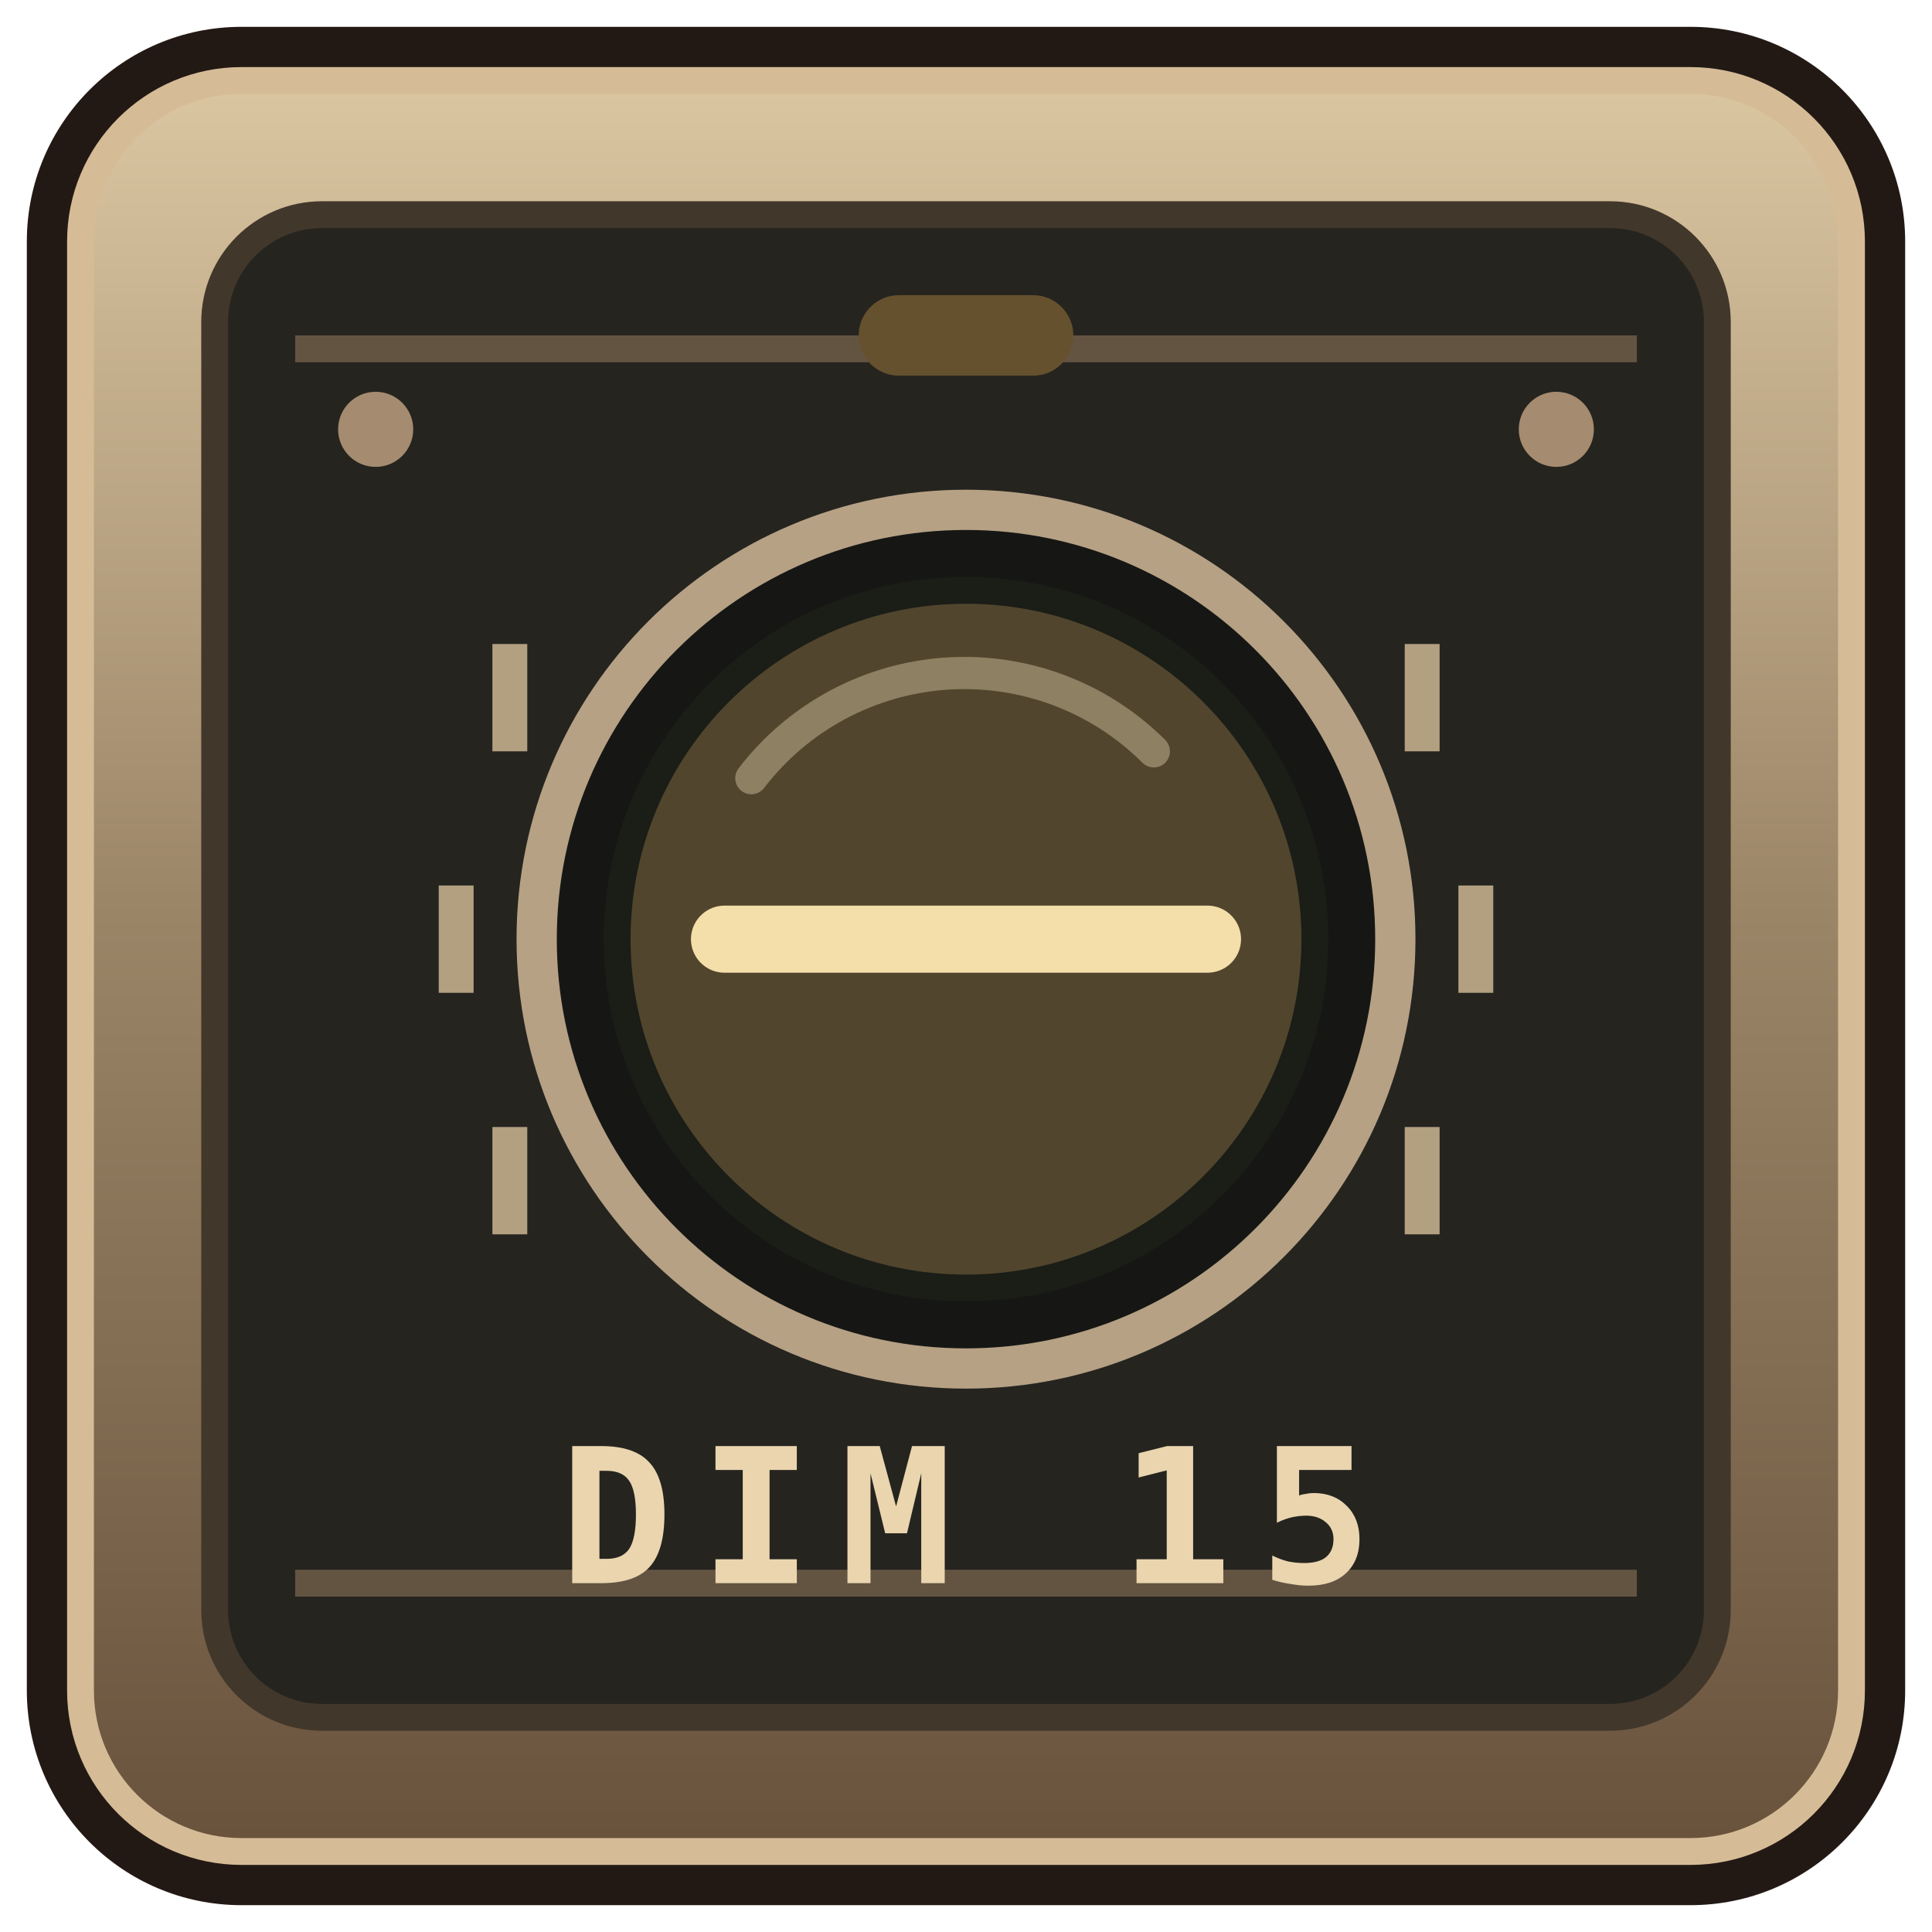
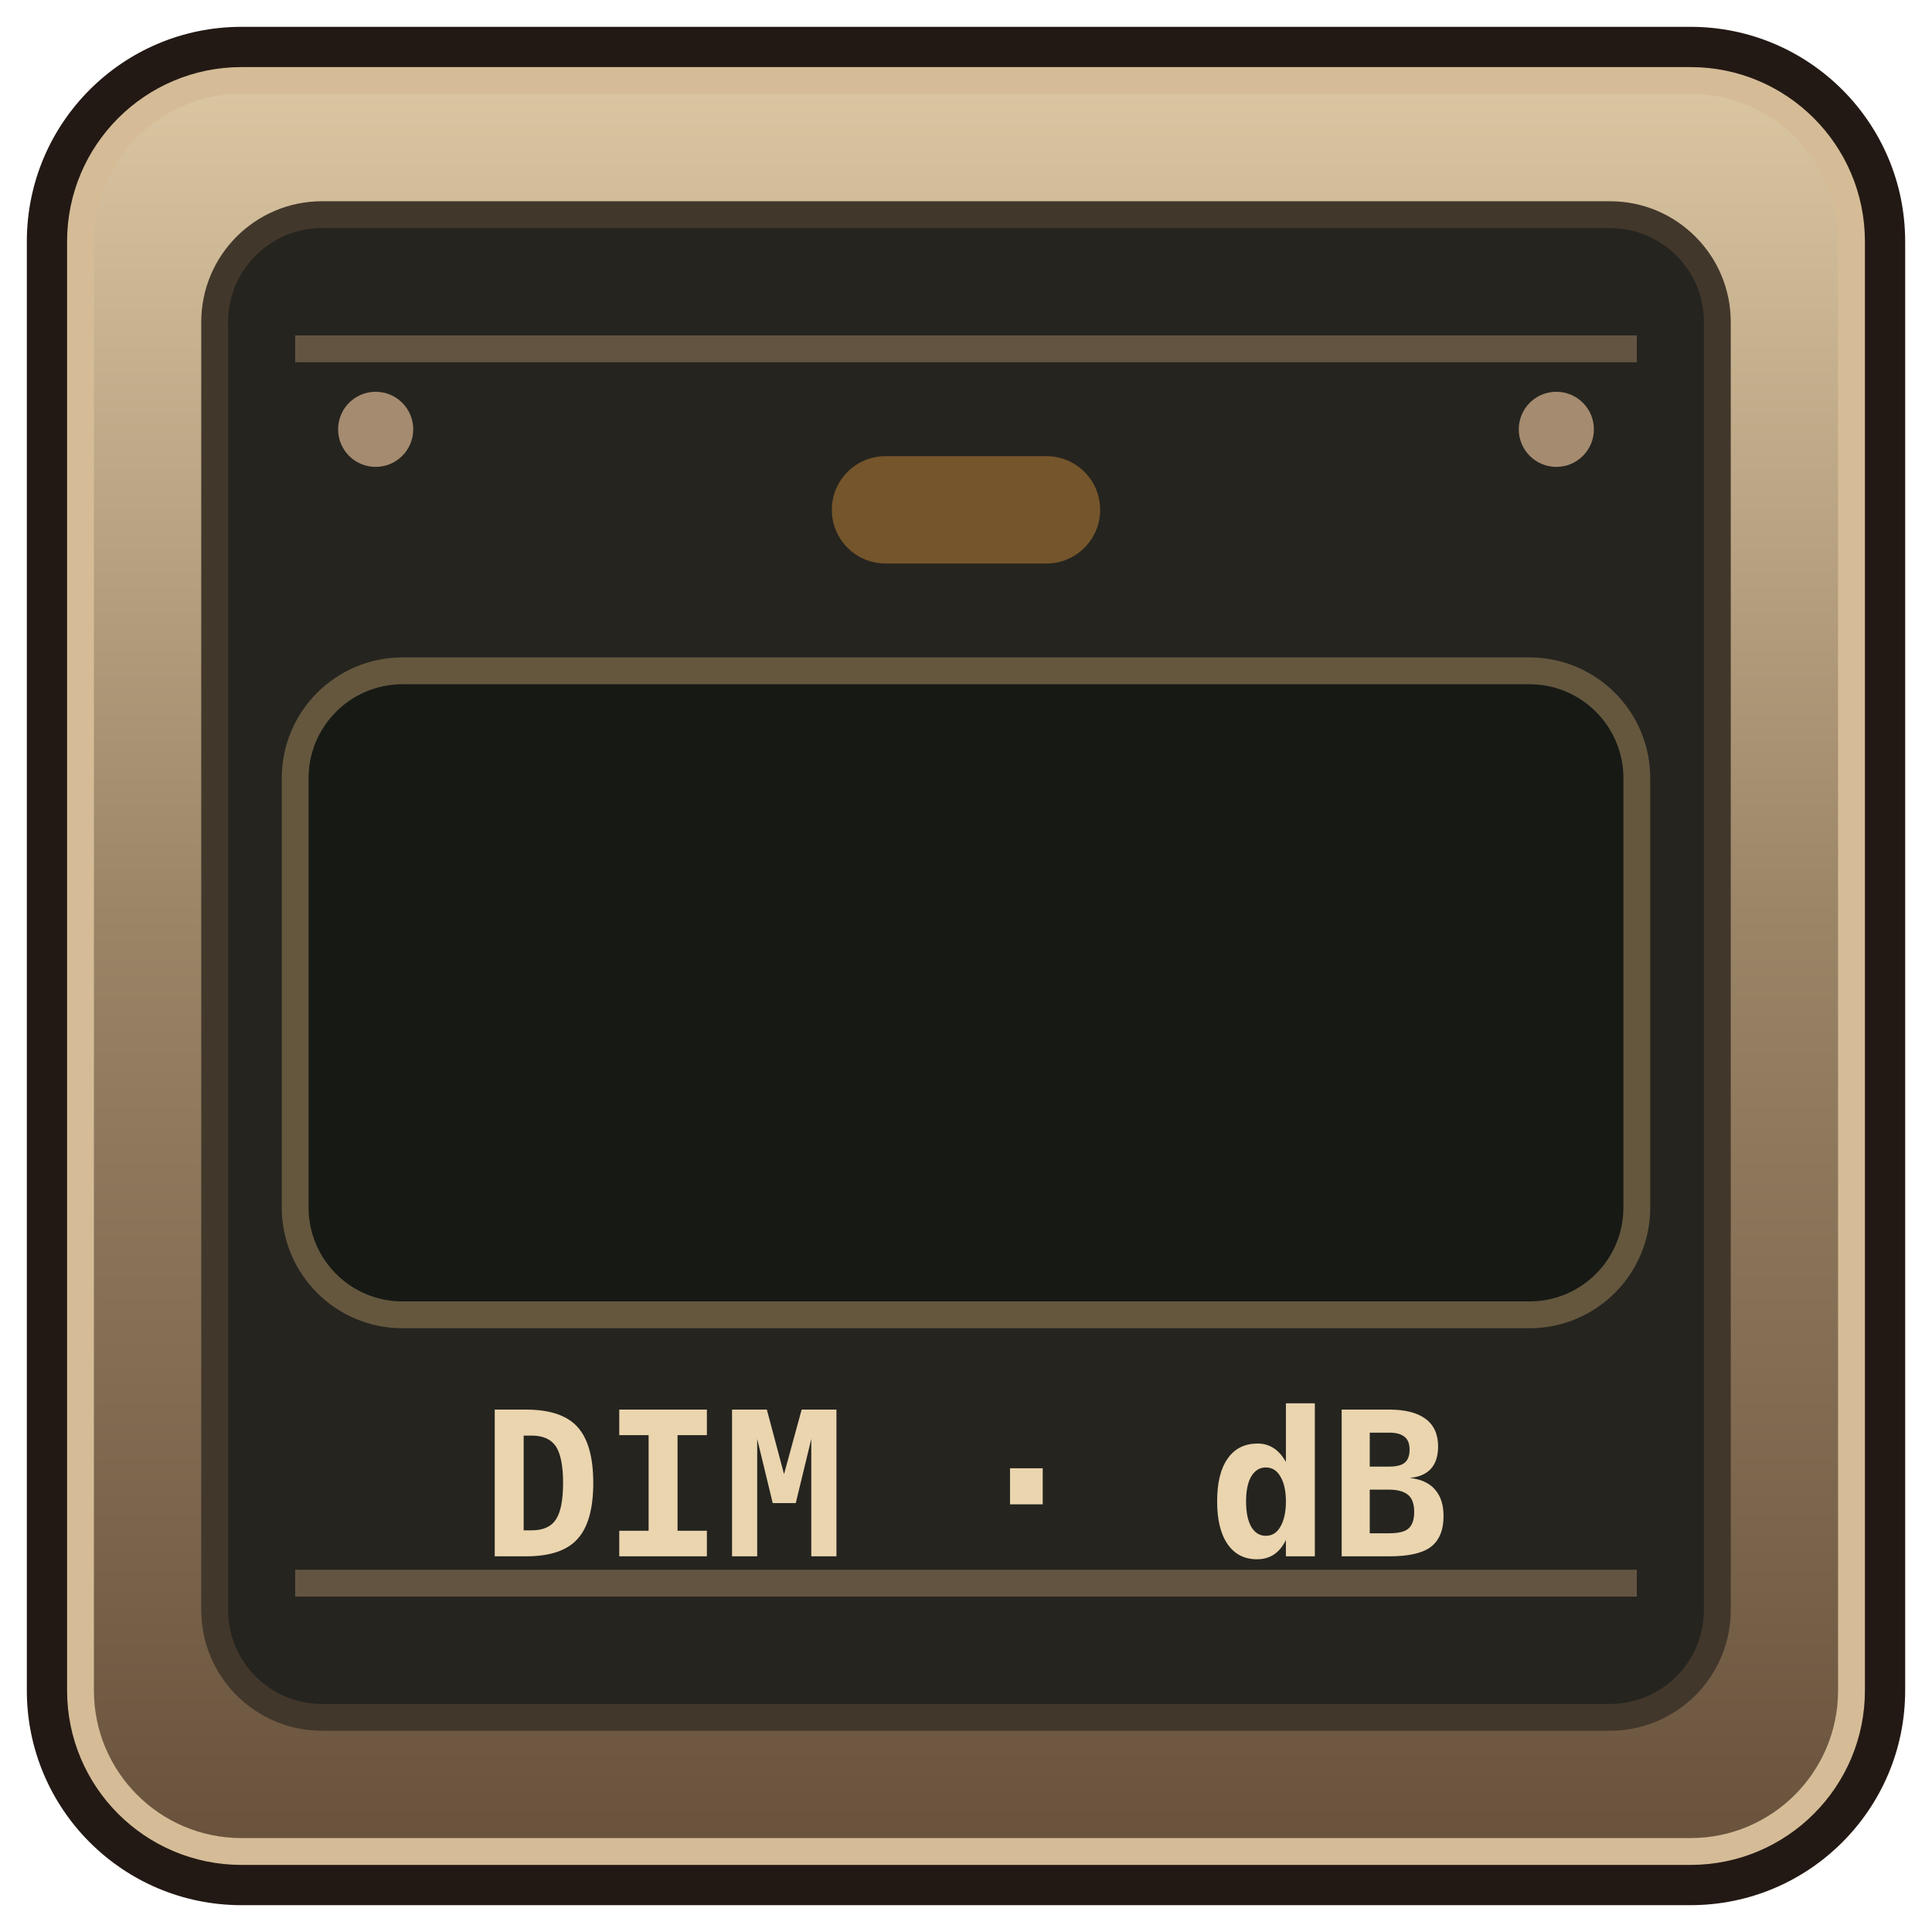
<svg xmlns="http://www.w3.org/2000/svg" width="144" height="144" viewBox="0 0 72 72">
  <defs>
    <linearGradient id="metal" x2="0" y2="1" gradientUnits="objectBoundingBox">
      <stop stop-color="#dac5a1" />
      <stop offset=".47" stop-color="#9b8567" />
      <stop offset="1" stop-color="#69533d" />
    </linearGradient>
  </defs>
  <rect x="1" y="1" width="70" height="70" rx="8" fill="#231914" />
  <rect x="3" y="3" width="66" height="66" rx="6" fill="url(#metal)" stroke="#d5bc97" />
  <rect x="8" y="8" width="56" height="56" rx="4" fill="#25241f" stroke="#42372b" />
  <path d="M11 13h50m-50 46h50" stroke="#635442" />
  <circle cx="14" cy="16" r="1.4" fill="#a58b6f" />
  <circle cx="58" cy="16" r="1.4" fill="#a58b6f" />
-   <path d="M19 24v4m34-4v4m-36 5v4m38-4v4m-36 5v4m34-4v4" stroke="#b2a081" stroke-width="1.3" />
-   <circle cx="36" cy="35" r="16" fill="#161714" stroke="#b6a185" stroke-width="1.5" />
-   <circle cx="36" cy="35" r="13" fill="#51452d" stroke="#1b1d17" />
-   <path d="M28 29a10 10 0 0 1 15-1" fill="none" stroke="#f1e0b7" opacity=".38" stroke-width="1.2" stroke-linecap="round" />
-   <g fill="none" stroke="#f4dfaa" stroke-width="2.5" stroke-linecap="round" stroke-linejoin="round">
-     <path d="M27 35h18" />
-   </g>
-   <rect x="32" y="11" width="8" height="3" rx="1.5" fill="#66512e" />
-   <text x="36" y="59" fill="#ead5af" text-anchor="middle" font-family="monospace" font-weight="bold" font-size="7" letter-spacing="1">DIM 15</text>
+   <rect x="31" y="17" width="10" height="4" rx="2" fill="#75552b" />
+   <rect x="11" y="25" width="50" height="24" rx="4" fill="#171915" stroke="#64573e" />
+   <text x="36" y="58" fill="#ead5af" text-anchor="middle" font-family="monospace" font-weight="bold" font-size="7.5">DIM · dB</text>
</svg>
